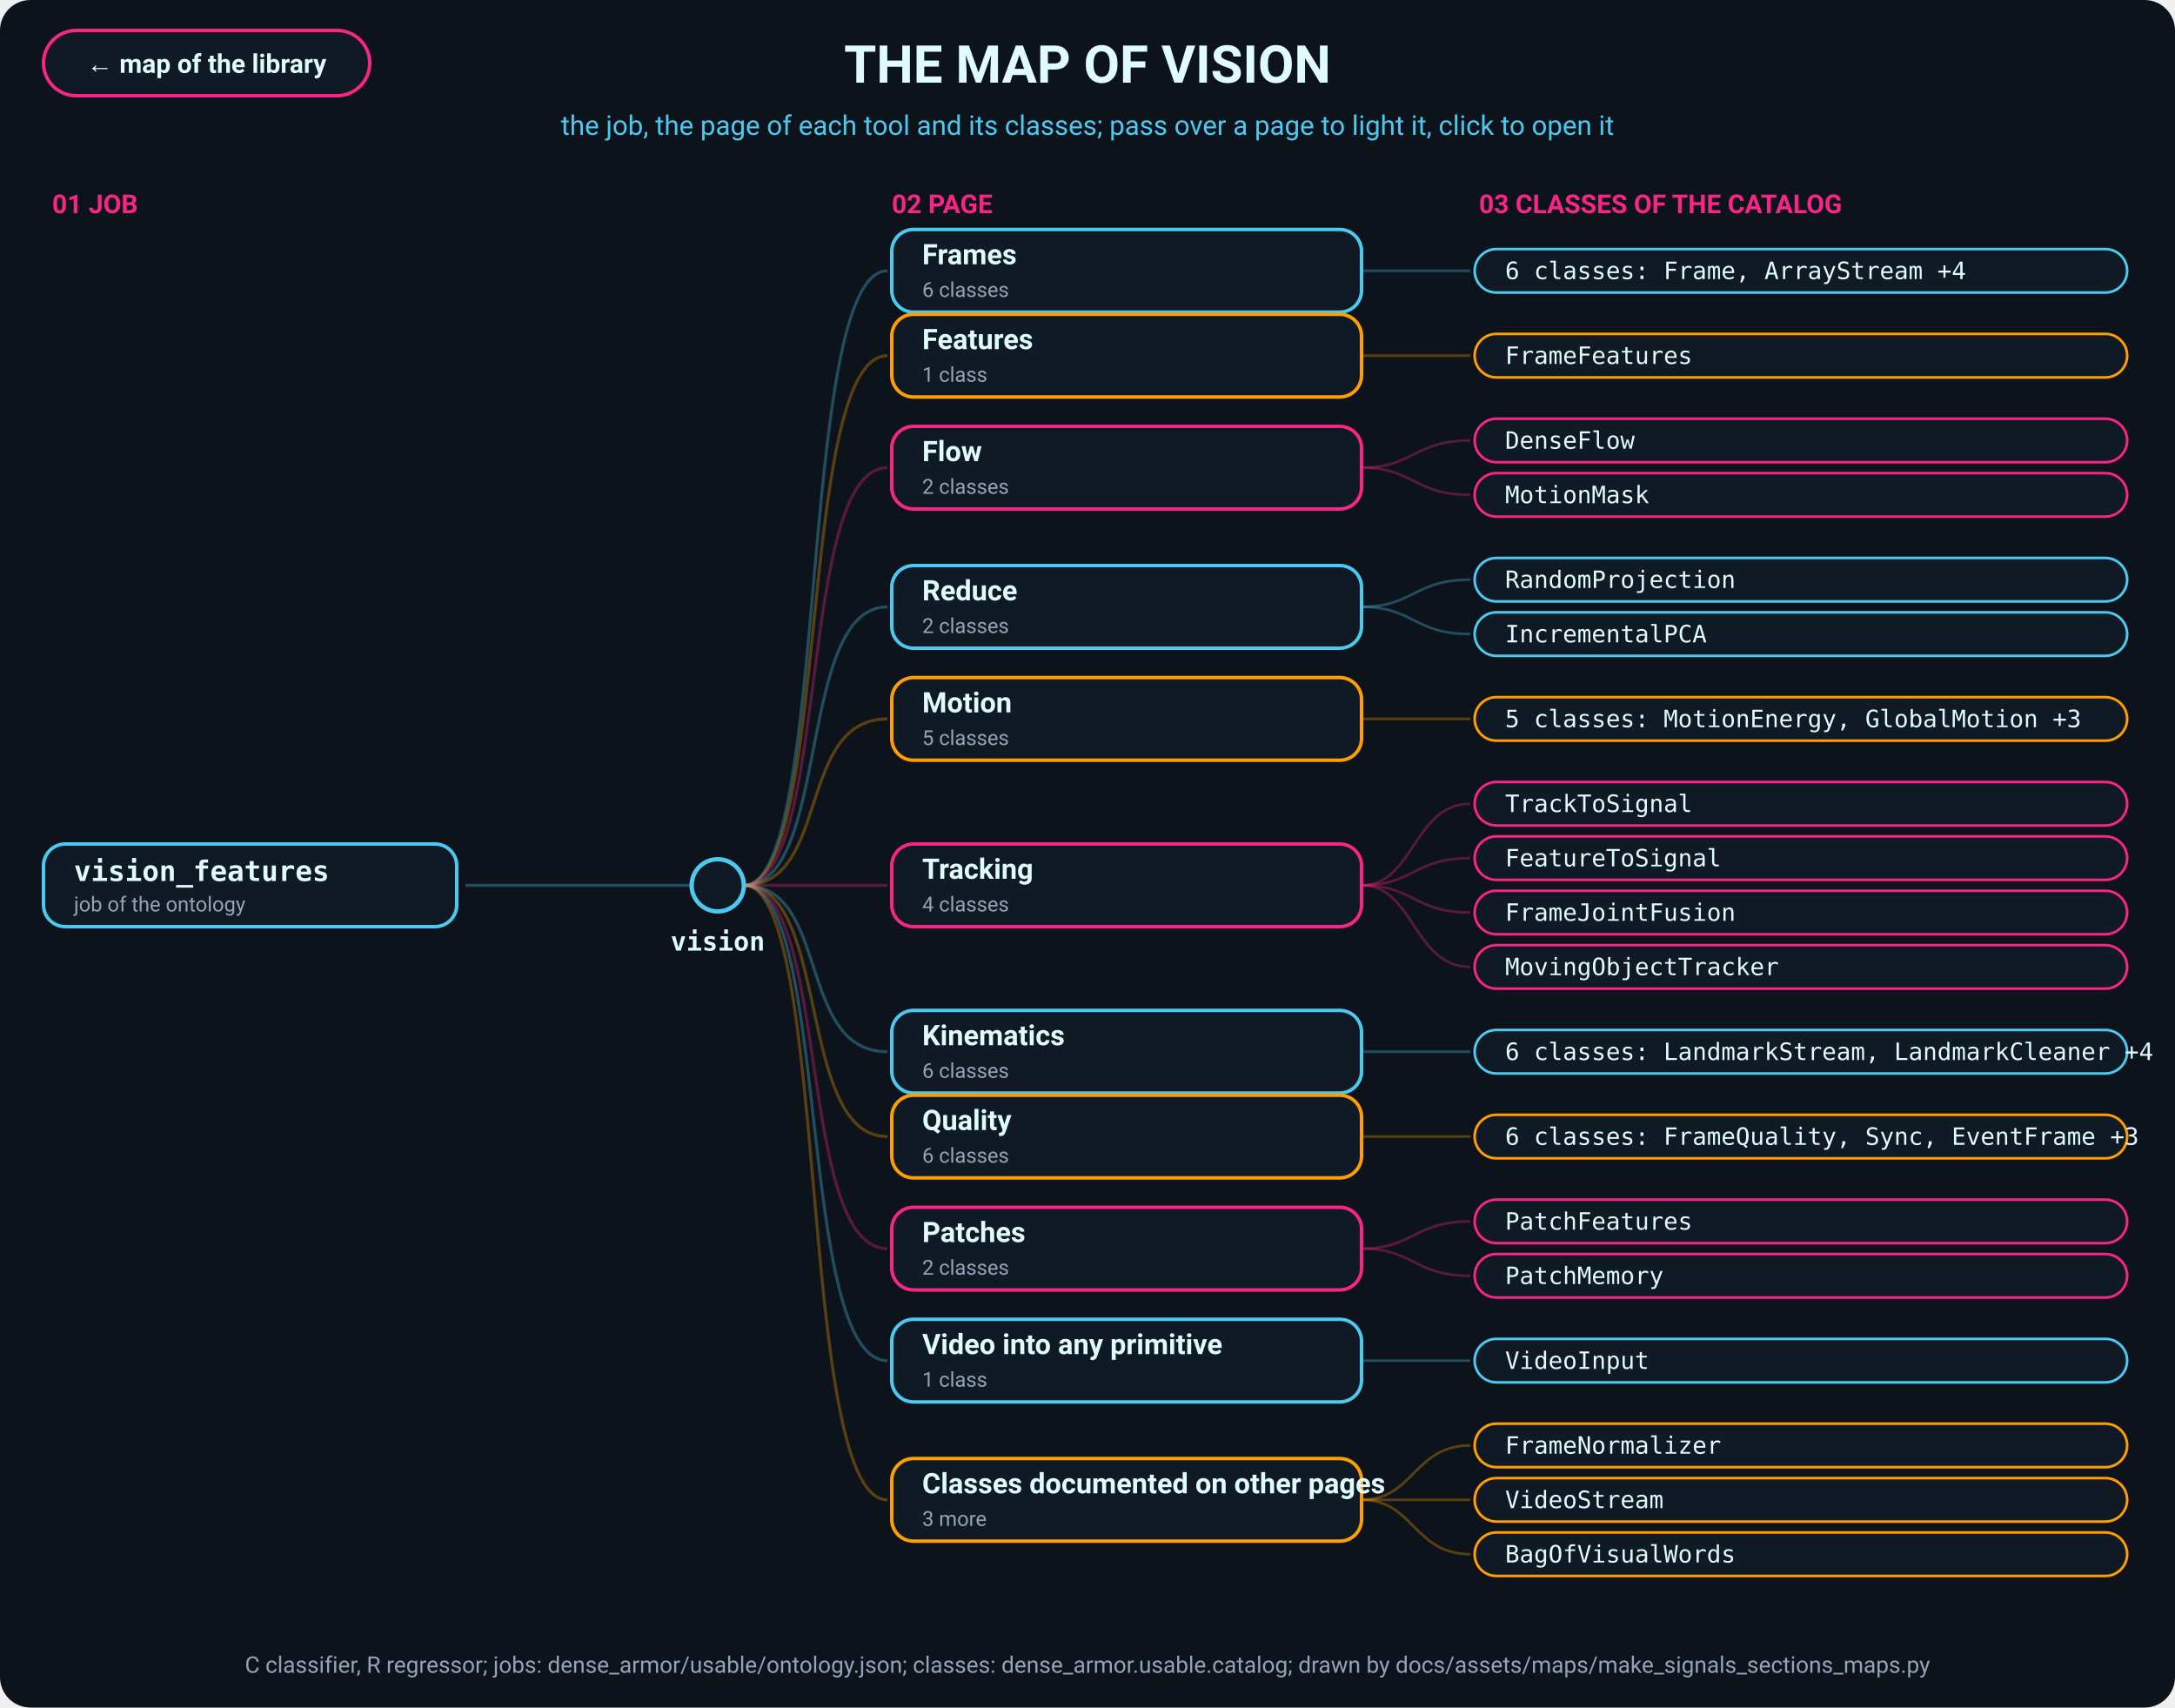
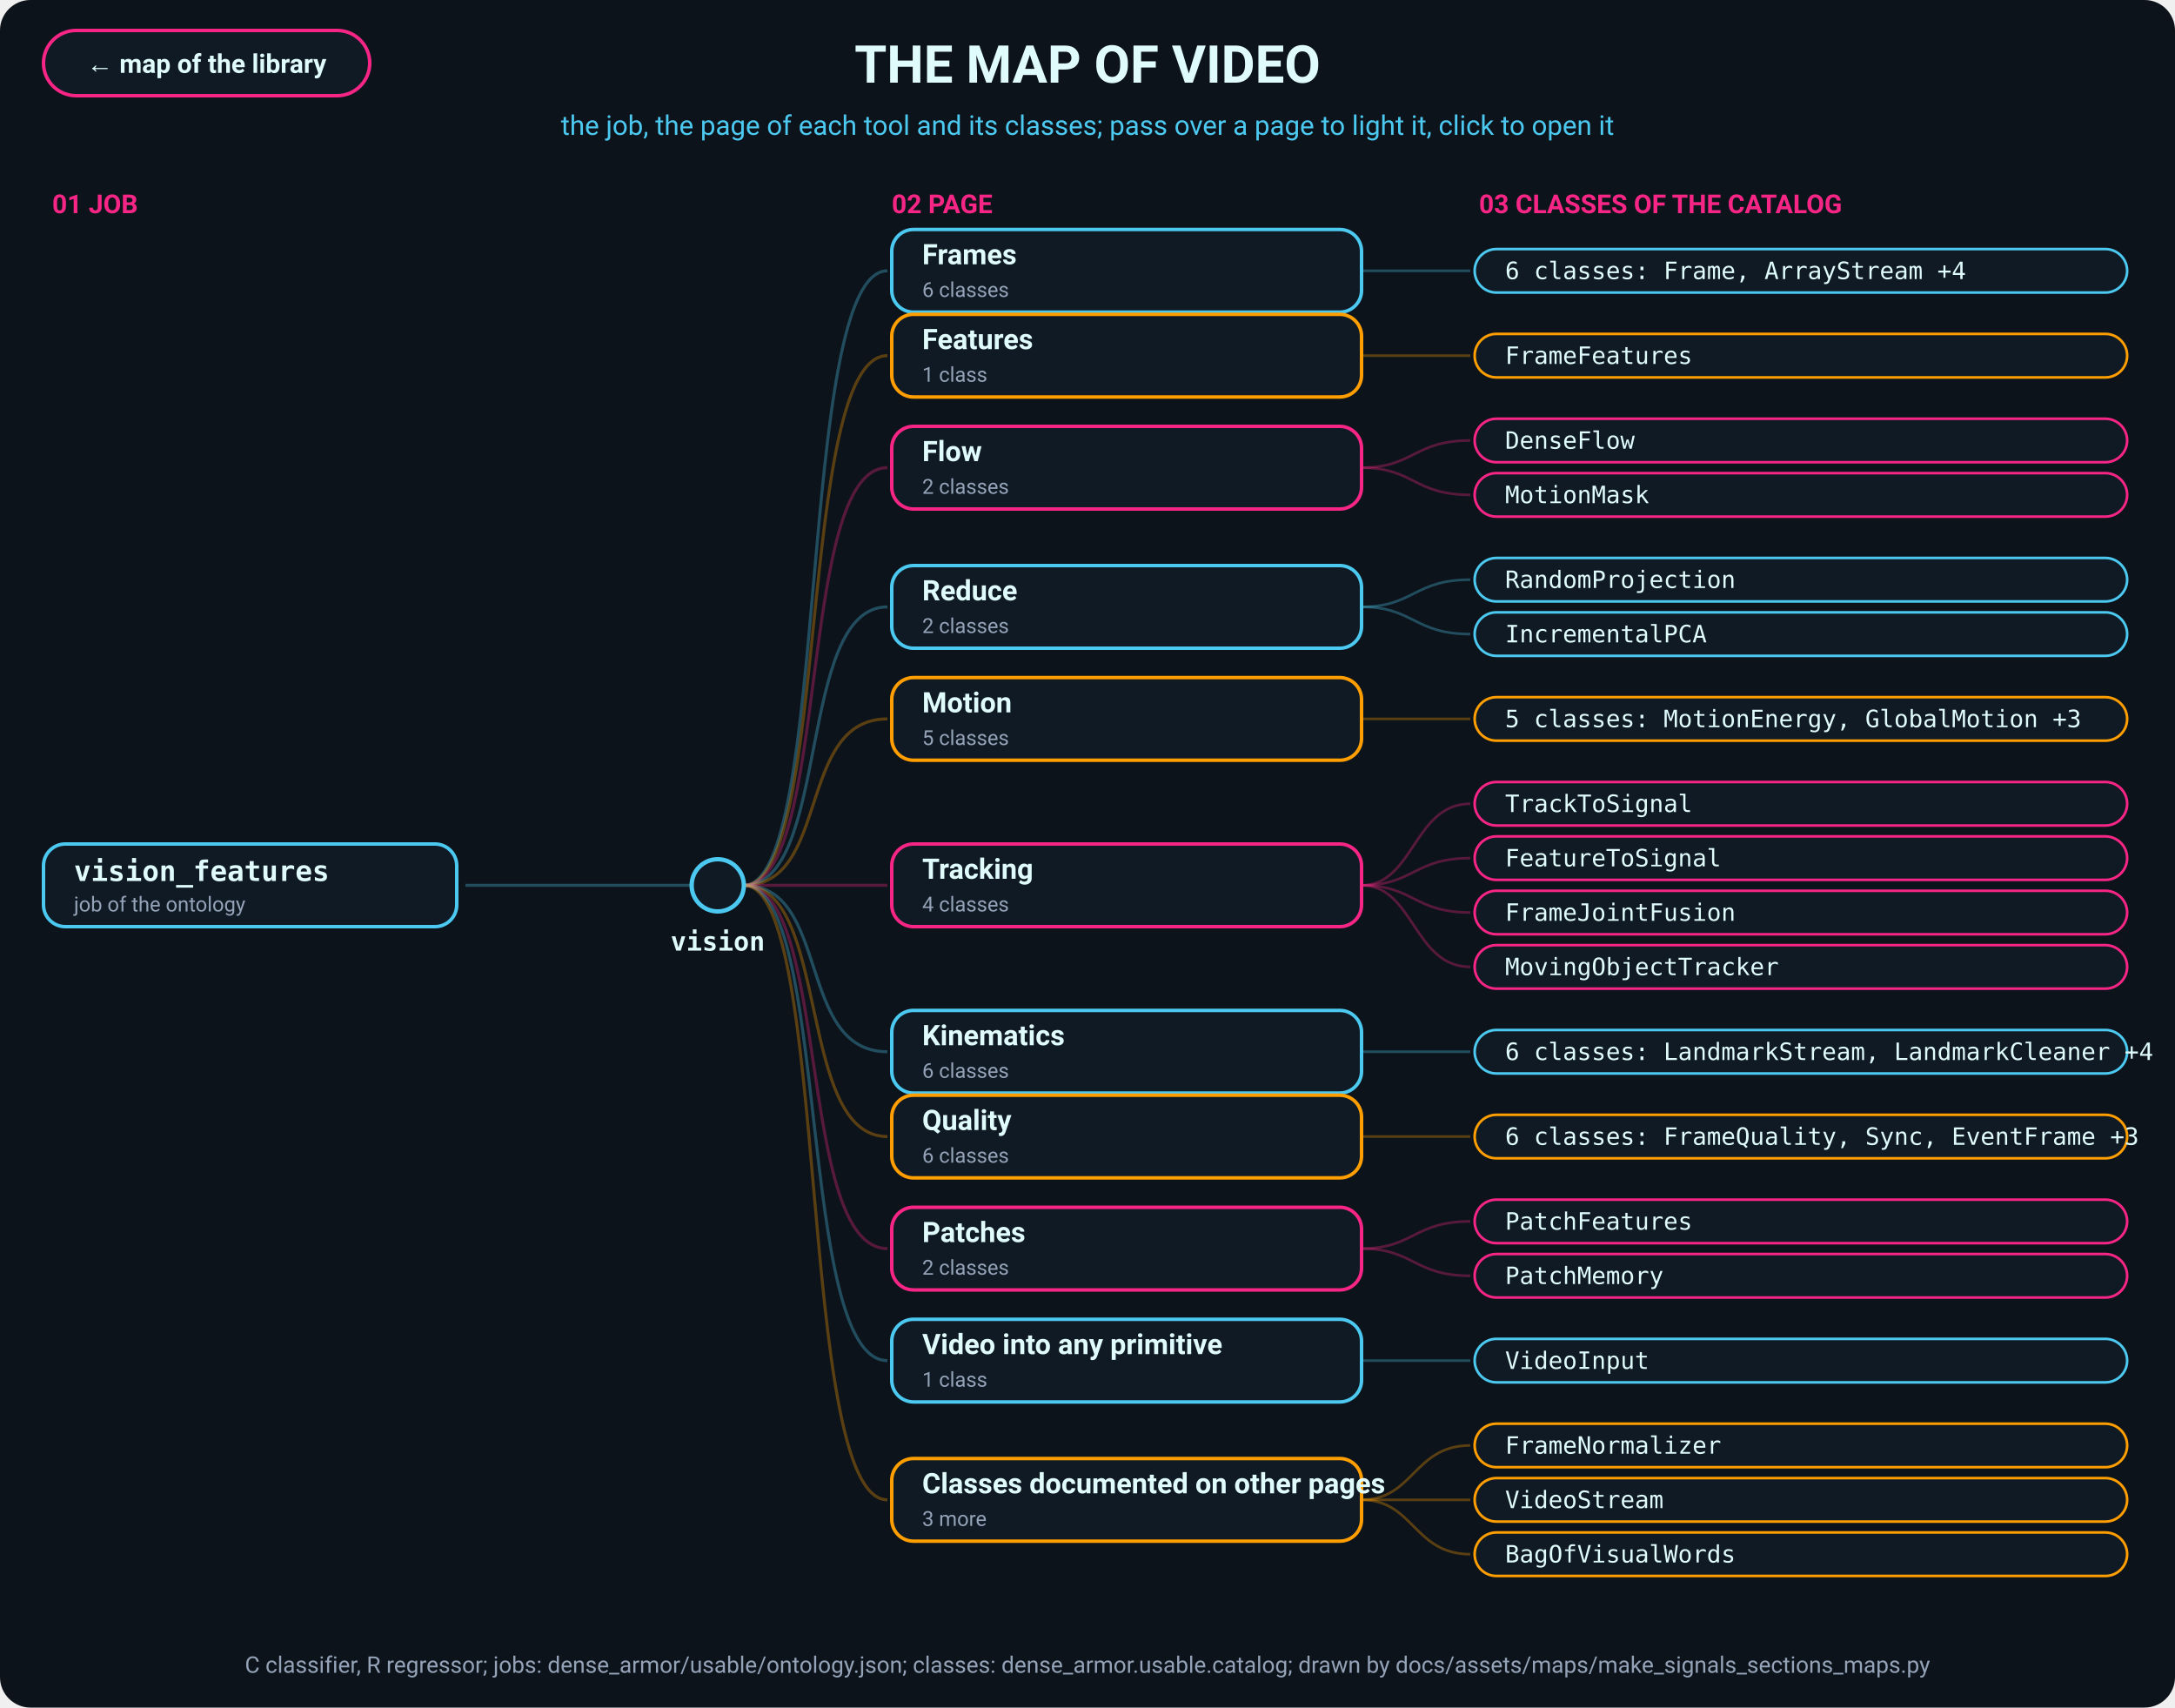
- <svg xmlns="http://www.w3.org/2000/svg" viewBox="0 0 1000 785" width="100%" role="img" aria-label="The map of vision">
+ <svg xmlns="http://www.w3.org/2000/svg" viewBox="0 0 1000 785" width="100%" role="img" aria-label="The map of video">
  <style>text{font-family:system-ui,-apple-system,'Segoe UI',Roboto,Arial,sans-serif}.m{font-family:ui-monospace,Menlo,Consolas,monospace}.e{opacity:.32;transition:opacity .15s}.net:hover .e{opacity:.06}.net .pg:hover .e{opacity:1;stroke-width:2.2}a:hover .card{fill:#17303f;stroke-width:2.4}a:hover text.dn{fill:#ffffff}.back:hover .card{fill:#17303f}</style>
  <rect width="1000" height="785" fill="#0d131a" rx="14" />
-   <text x="500" y="38" fill="#e0fbfc" font-size="24" font-weight="700" text-anchor="middle">THE MAP OF VISION</text>
+   <text x="500" y="38" fill="#e0fbfc" font-size="24" font-weight="700" text-anchor="middle">THE MAP OF VIDEO</text>
  <text x="500" y="62" fill="#4cc9f0" font-size="12.5" text-anchor="middle">the job, the page of each tool and its classes; pass over a page to light it, click to open it</text>
  <a class="back" href="../../#the-library-folder-by-folder" target="_top">
    <rect class="card" x="20" y="14" width="150" height="30" rx="15" fill="#101a24" stroke="#f72585" stroke-width="1.6" />
    <text class="dn" x="95" y="33.5" fill="#e0fbfc" font-size="12" font-weight="700" text-anchor="middle">← map of the library</text>
  </a>
  <text x="24" y="98" fill="#f72585" font-size="12" font-weight="700">01  JOB</text>
  <text x="410" y="98" fill="#f72585" font-size="12" font-weight="700">02  PAGE</text>
  <text x="680" y="98" fill="#f72585" font-size="12" font-weight="700">03  CLASSES OF THE CATALOG</text>
  <g class="net">
    <path class="e" d="M214,407.0 C262,407.0 282,407.0 318,407.0" fill="none" stroke="#4cc9f0" stroke-width="1.4" />
    <g class="pg">
      <path class="e" d="M342,407.0 C382,407.0 366,124.5 408,124.5" fill="none" stroke="#4cc9f0" stroke-width="1.4" />
      <path class="e" d="M626,124.5 C650,124.5 650,124.5 676,124.5" fill="none" stroke="#4cc9f0" stroke-width="1.2" />
    </g>
    <g class="pg">
      <path class="e" d="M342,407.0 C382,407.0 366,163.5 408,163.5" fill="none" stroke="#ff9e00" stroke-width="1.4" />
      <path class="e" d="M626,163.5 C650,163.5 650,163.5 676,163.5" fill="none" stroke="#ff9e00" stroke-width="1.2" />
    </g>
    <g class="pg">
      <path class="e" d="M342,407.0 C382,407.0 366,215.0 408,215.0" fill="none" stroke="#f72585" stroke-width="1.4" />
      <path class="e" d="M626,215.0 C650,215.0 650,202.5 676,202.5" fill="none" stroke="#f72585" stroke-width="1.2" />
      <path class="e" d="M626,215.0 C650,215.0 650,227.5 676,227.5" fill="none" stroke="#f72585" stroke-width="1.2" />
    </g>
    <g class="pg">
      <path class="e" d="M342,407.0 C382,407.0 366,279.0 408,279.0" fill="none" stroke="#4cc9f0" stroke-width="1.4" />
      <path class="e" d="M626,279.0 C650,279.0 650,266.5 676,266.5" fill="none" stroke="#4cc9f0" stroke-width="1.2" />
      <path class="e" d="M626,279.0 C650,279.0 650,291.5 676,291.5" fill="none" stroke="#4cc9f0" stroke-width="1.2" />
    </g>
    <g class="pg">
      <path class="e" d="M342,407.0 C382,407.0 366,330.5 408,330.5" fill="none" stroke="#ff9e00" stroke-width="1.4" />
      <path class="e" d="M626,330.5 C650,330.5 650,330.5 676,330.5" fill="none" stroke="#ff9e00" stroke-width="1.2" />
    </g>
    <g class="pg">
      <path class="e" d="M342,407.0 C382,407.0 366,407.0 408,407.0" fill="none" stroke="#f72585" stroke-width="1.4" />
      <path class="e" d="M626,407.0 C650,407.0 650,369.5 676,369.5" fill="none" stroke="#f72585" stroke-width="1.2" />
      <path class="e" d="M626,407.0 C650,407.0 650,394.5 676,394.5" fill="none" stroke="#f72585" stroke-width="1.2" />
      <path class="e" d="M626,407.0 C650,407.0 650,419.5 676,419.5" fill="none" stroke="#f72585" stroke-width="1.2" />
      <path class="e" d="M626,407.0 C650,407.0 650,444.5 676,444.5" fill="none" stroke="#f72585" stroke-width="1.2" />
    </g>
    <g class="pg">
      <path class="e" d="M342,407.0 C382,407.0 366,483.5 408,483.5" fill="none" stroke="#4cc9f0" stroke-width="1.4" />
      <path class="e" d="M626,483.5 C650,483.5 650,483.5 676,483.5" fill="none" stroke="#4cc9f0" stroke-width="1.2" />
    </g>
    <g class="pg">
      <path class="e" d="M342,407.0 C382,407.0 366,522.5 408,522.5" fill="none" stroke="#ff9e00" stroke-width="1.4" />
      <path class="e" d="M626,522.5 C650,522.5 650,522.5 676,522.5" fill="none" stroke="#ff9e00" stroke-width="1.2" />
    </g>
    <g class="pg">
      <path class="e" d="M342,407.0 C382,407.0 366,574.0 408,574.0" fill="none" stroke="#f72585" stroke-width="1.4" />
      <path class="e" d="M626,574.0 C650,574.0 650,561.5 676,561.5" fill="none" stroke="#f72585" stroke-width="1.2" />
      <path class="e" d="M626,574.0 C650,574.0 650,586.5 676,586.5" fill="none" stroke="#f72585" stroke-width="1.2" />
    </g>
    <g class="pg">
      <path class="e" d="M342,407.0 C382,407.0 366,625.5 408,625.5" fill="none" stroke="#4cc9f0" stroke-width="1.4" />
      <path class="e" d="M626,625.5 C650,625.5 650,625.5 676,625.5" fill="none" stroke="#4cc9f0" stroke-width="1.2" />
    </g>
    <g class="pg">
      <path class="e" d="M342,407.0 C382,407.0 366,689.5 408,689.5" fill="none" stroke="#ff9e00" stroke-width="1.4" />
      <path class="e" d="M626,689.5 C650,689.5 650,664.5 676,664.5" fill="none" stroke="#ff9e00" stroke-width="1.2" />
      <path class="e" d="M626,689.5 C650,689.5 650,689.5 676,689.5" fill="none" stroke="#ff9e00" stroke-width="1.2" />
      <path class="e" d="M626,689.5 C650,689.5 650,714.5 676,714.5" fill="none" stroke="#ff9e00" stroke-width="1.2" />
    </g>
  </g>
  <a href="../../#the-library-folder-by-folder" target="_top">
    <rect class="card" x="20" y="388.0" width="190" height="38" rx="10" fill="#101a24" stroke="#4cc9f0" stroke-width="1.6" />
    <text class="dn m" x="34" y="405.0" fill="#e0fbfc" font-size="13" font-weight="700">vision_features</text>
    <text x="34" y="419.0" fill="#94a3b8" font-size="9.5">job of the ontology</text>
  </a>
  <circle cx="330" cy="407.0" r="12" fill="#101a24" stroke="#4cc9f0" stroke-width="2" />
  <text class="m" x="330" y="437.0" fill="#e0fbfc" font-size="12" font-weight="700" text-anchor="middle">vision</text>
  <a href="../../vision/frames/" target="_top">
    <rect class="card" x="410" y="105.5" width="216" height="38" rx="10" fill="#101a24" stroke="#4cc9f0" stroke-width="1.6" />
    <text class="dn" x="424" y="121.5" fill="#e0fbfc" font-size="13" font-weight="700">Frames</text>
    <text x="424" y="136.5" fill="#94a3b8" font-size="9.5">6 classes</text>
  </a>
  <a href="../../vision/frames/" target="_top">
    <rect class="card" x="678" y="114.5" width="300" height="20" rx="10" fill="#101a24" stroke="#4cc9f0" stroke-width="1.2" />
    <text class="dn m" x="692" y="128.3" fill="#e0fbfc" font-size="11">6 classes: Frame, ArrayStream  +4</text>
  </a>
  <a href="../../vision/features/" target="_top">
    <rect class="card" x="410" y="144.5" width="216" height="38" rx="10" fill="#101a24" stroke="#ff9e00" stroke-width="1.6" />
    <text class="dn" x="424" y="160.5" fill="#e0fbfc" font-size="13" font-weight="700">Features</text>
    <text x="424" y="175.5" fill="#94a3b8" font-size="9.5">1 class</text>
  </a>
  <a href="../../vision/features/" target="_top">
    <rect class="card" x="678" y="153.5" width="300" height="20" rx="10" fill="#101a24" stroke="#ff9e00" stroke-width="1.2" />
    <text class="dn m" x="692" y="167.3" fill="#e0fbfc" font-size="11">FrameFeatures</text>
  </a>
  <a href="../../vision/flow/" target="_top">
    <rect class="card" x="410" y="196.0" width="216" height="38" rx="10" fill="#101a24" stroke="#f72585" stroke-width="1.6" />
    <text class="dn" x="424" y="212.0" fill="#e0fbfc" font-size="13" font-weight="700">Flow</text>
    <text x="424" y="227.0" fill="#94a3b8" font-size="9.5">2 classes</text>
  </a>
  <a href="../../vision/flow/" target="_top">
    <rect class="card" x="678" y="192.5" width="300" height="20" rx="10" fill="#101a24" stroke="#f72585" stroke-width="1.2" />
    <text class="dn m" x="692" y="206.3" fill="#e0fbfc" font-size="11">DenseFlow</text>
  </a>
  <a href="../../vision/flow/" target="_top">
    <rect class="card" x="678" y="217.5" width="300" height="20" rx="10" fill="#101a24" stroke="#f72585" stroke-width="1.2" />
    <text class="dn m" x="692" y="231.3" fill="#e0fbfc" font-size="11">MotionMask</text>
  </a>
  <a href="../../vision/reduce/" target="_top">
    <rect class="card" x="410" y="260.0" width="216" height="38" rx="10" fill="#101a24" stroke="#4cc9f0" stroke-width="1.6" />
    <text class="dn" x="424" y="276.0" fill="#e0fbfc" font-size="13" font-weight="700">Reduce</text>
    <text x="424" y="291.0" fill="#94a3b8" font-size="9.5">2 classes</text>
  </a>
  <a href="../../vision/reduce/" target="_top">
    <rect class="card" x="678" y="256.5" width="300" height="20" rx="10" fill="#101a24" stroke="#4cc9f0" stroke-width="1.2" />
    <text class="dn m" x="692" y="270.3" fill="#e0fbfc" font-size="11">RandomProjection</text>
  </a>
  <a href="../../vision/reduce/" target="_top">
    <rect class="card" x="678" y="281.5" width="300" height="20" rx="10" fill="#101a24" stroke="#4cc9f0" stroke-width="1.2" />
    <text class="dn m" x="692" y="295.3" fill="#e0fbfc" font-size="11">IncrementalPCA</text>
  </a>
  <a href="../../vision/motion/" target="_top">
    <rect class="card" x="410" y="311.5" width="216" height="38" rx="10" fill="#101a24" stroke="#ff9e00" stroke-width="1.6" />
    <text class="dn" x="424" y="327.5" fill="#e0fbfc" font-size="13" font-weight="700">Motion</text>
    <text x="424" y="342.5" fill="#94a3b8" font-size="9.5">5 classes</text>
  </a>
  <a href="../../vision/motion/" target="_top">
    <rect class="card" x="678" y="320.5" width="300" height="20" rx="10" fill="#101a24" stroke="#ff9e00" stroke-width="1.2" />
    <text class="dn m" x="692" y="334.3" fill="#e0fbfc" font-size="11">5 classes: MotionEnergy, GlobalMotion  +3</text>
  </a>
  <a href="../../vision/tracking/" target="_top">
    <rect class="card" x="410" y="388.0" width="216" height="38" rx="10" fill="#101a24" stroke="#f72585" stroke-width="1.6" />
    <text class="dn" x="424" y="404.0" fill="#e0fbfc" font-size="13" font-weight="700">Tracking</text>
    <text x="424" y="419.0" fill="#94a3b8" font-size="9.5">4 classes</text>
  </a>
  <a href="../../vision/tracking/" target="_top">
    <rect class="card" x="678" y="359.5" width="300" height="20" rx="10" fill="#101a24" stroke="#f72585" stroke-width="1.2" />
    <text class="dn m" x="692" y="373.3" fill="#e0fbfc" font-size="11">TrackToSignal</text>
  </a>
  <a href="../../vision/tracking/" target="_top">
    <rect class="card" x="678" y="384.5" width="300" height="20" rx="10" fill="#101a24" stroke="#f72585" stroke-width="1.2" />
    <text class="dn m" x="692" y="398.3" fill="#e0fbfc" font-size="11">FeatureToSignal</text>
  </a>
  <a href="../../vision/tracking/" target="_top">
    <rect class="card" x="678" y="409.5" width="300" height="20" rx="10" fill="#101a24" stroke="#f72585" stroke-width="1.2" />
    <text class="dn m" x="692" y="423.3" fill="#e0fbfc" font-size="11">FrameJointFusion</text>
  </a>
  <a href="../../vision/tracking/" target="_top">
    <rect class="card" x="678" y="434.5" width="300" height="20" rx="10" fill="#101a24" stroke="#f72585" stroke-width="1.2" />
    <text class="dn m" x="692" y="448.3" fill="#e0fbfc" font-size="11">MovingObjectTracker</text>
  </a>
  <a href="../../vision/kinematics/" target="_top">
    <rect class="card" x="410" y="464.5" width="216" height="38" rx="10" fill="#101a24" stroke="#4cc9f0" stroke-width="1.6" />
    <text class="dn" x="424" y="480.5" fill="#e0fbfc" font-size="13" font-weight="700">Kinematics</text>
    <text x="424" y="495.5" fill="#94a3b8" font-size="9.5">6 classes</text>
  </a>
  <a href="../../vision/kinematics/" target="_top">
    <rect class="card" x="678" y="473.5" width="300" height="20" rx="10" fill="#101a24" stroke="#4cc9f0" stroke-width="1.2" />
    <text class="dn m" x="692" y="487.3" fill="#e0fbfc" font-size="11">6 classes: LandmarkStream, LandmarkCleaner  +4</text>
  </a>
  <a href="../../vision/quality/" target="_top">
    <rect class="card" x="410" y="503.5" width="216" height="38" rx="10" fill="#101a24" stroke="#ff9e00" stroke-width="1.6" />
    <text class="dn" x="424" y="519.5" fill="#e0fbfc" font-size="13" font-weight="700">Quality</text>
    <text x="424" y="534.5" fill="#94a3b8" font-size="9.5">6 classes</text>
  </a>
  <a href="../../vision/quality/" target="_top">
    <rect class="card" x="678" y="512.5" width="300" height="20" rx="10" fill="#101a24" stroke="#ff9e00" stroke-width="1.2" />
    <text class="dn m" x="692" y="526.3" fill="#e0fbfc" font-size="11">6 classes: FrameQuality, Sync, EventFrame  +3</text>
  </a>
  <a href="../../vision/patches/" target="_top">
    <rect class="card" x="410" y="555.0" width="216" height="38" rx="10" fill="#101a24" stroke="#f72585" stroke-width="1.6" />
    <text class="dn" x="424" y="571.0" fill="#e0fbfc" font-size="13" font-weight="700">Patches</text>
    <text x="424" y="586.0" fill="#94a3b8" font-size="9.5">2 classes</text>
  </a>
  <a href="../../vision/patches/" target="_top">
    <rect class="card" x="678" y="551.5" width="300" height="20" rx="10" fill="#101a24" stroke="#f72585" stroke-width="1.2" />
    <text class="dn m" x="692" y="565.3" fill="#e0fbfc" font-size="11">PatchFeatures</text>
  </a>
  <a href="../../vision/patches/" target="_top">
    <rect class="card" x="678" y="576.5" width="300" height="20" rx="10" fill="#101a24" stroke="#f72585" stroke-width="1.2" />
    <text class="dn m" x="692" y="590.3" fill="#e0fbfc" font-size="11">PatchMemory</text>
  </a>
  <a href="../../vision/video_input/" target="_top">
    <rect class="card" x="410" y="606.5" width="216" height="38" rx="10" fill="#101a24" stroke="#4cc9f0" stroke-width="1.6" />
    <text class="dn" x="424" y="622.5" fill="#e0fbfc" font-size="13" font-weight="700">Video into any primitive</text>
    <text x="424" y="637.5" fill="#94a3b8" font-size="9.5">1 class</text>
  </a>
  <a href="../../vision/video_input/" target="_top">
    <rect class="card" x="678" y="615.5" width="300" height="20" rx="10" fill="#101a24" stroke="#4cc9f0" stroke-width="1.2" />
    <text class="dn m" x="692" y="629.3" fill="#e0fbfc" font-size="11">VideoInput</text>
  </a>
  <a href="../../vision/#classes-documented-on-other-pages" target="_top">
    <rect class="card" x="410" y="670.5" width="216" height="38" rx="10" fill="#101a24" stroke="#ff9e00" stroke-width="1.6" />
    <text class="dn" x="424" y="686.5" fill="#e0fbfc" font-size="13" font-weight="700">Classes documented on other pages</text>
    <text x="424" y="701.5" fill="#94a3b8" font-size="9.5">3 more</text>
  </a>
  <a href="../../vision/#classes-documented-on-other-pages" target="_top">
    <rect class="card" x="678" y="654.5" width="300" height="20" rx="10" fill="#101a24" stroke="#ff9e00" stroke-width="1.2" />
    <text class="dn m" x="692" y="668.3" fill="#e0fbfc" font-size="11">FrameNormalizer</text>
  </a>
  <a href="../../vision/#classes-documented-on-other-pages" target="_top">
    <rect class="card" x="678" y="679.5" width="300" height="20" rx="10" fill="#101a24" stroke="#ff9e00" stroke-width="1.2" />
    <text class="dn m" x="692" y="693.3" fill="#e0fbfc" font-size="11">VideoStream</text>
  </a>
  <a href="../../vision/#classes-documented-on-other-pages" target="_top">
    <rect class="card" x="678" y="704.5" width="300" height="20" rx="10" fill="#101a24" stroke="#ff9e00" stroke-width="1.2" />
    <text class="dn m" x="692" y="718.3" fill="#e0fbfc" font-size="11">BagOfVisualWords</text>
  </a>
  <text x="500" y="769" fill="#94a3b8" font-size="10.5" text-anchor="middle">C classifier, R regressor; jobs: dense_armor/usable/ontology.json; classes: dense_armor.usable.catalog; drawn by docs/assets/maps/make_signals_sections_maps.py</text>
</svg>
